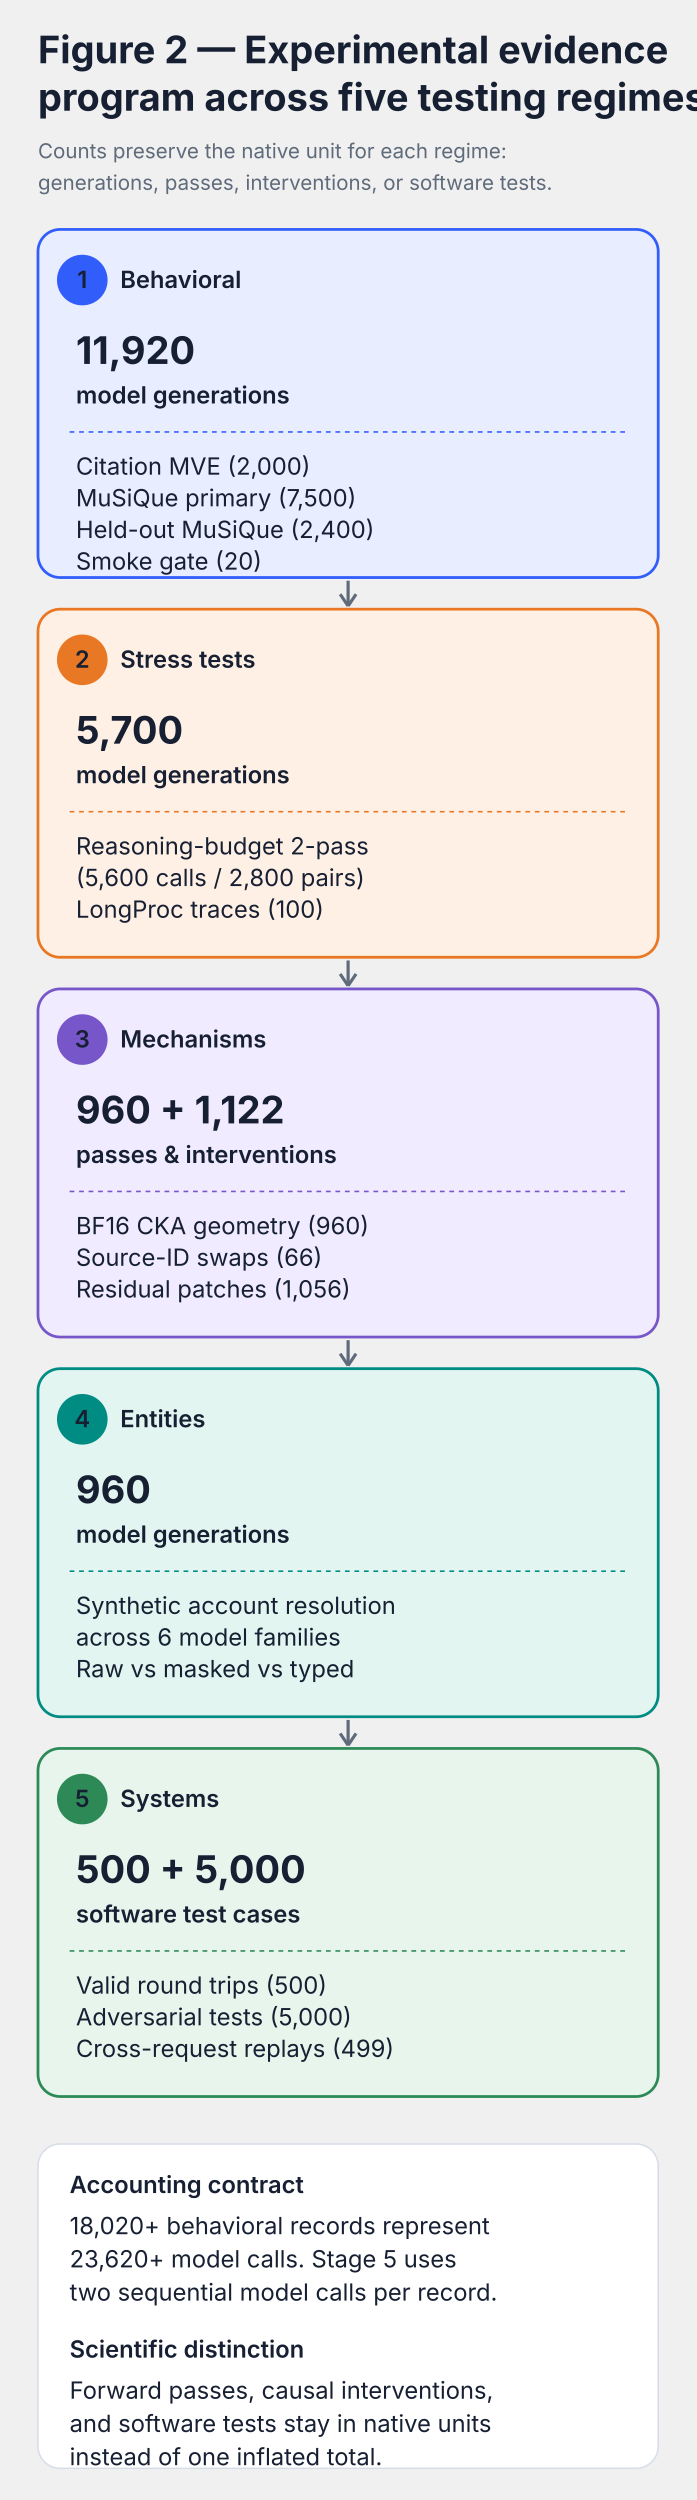
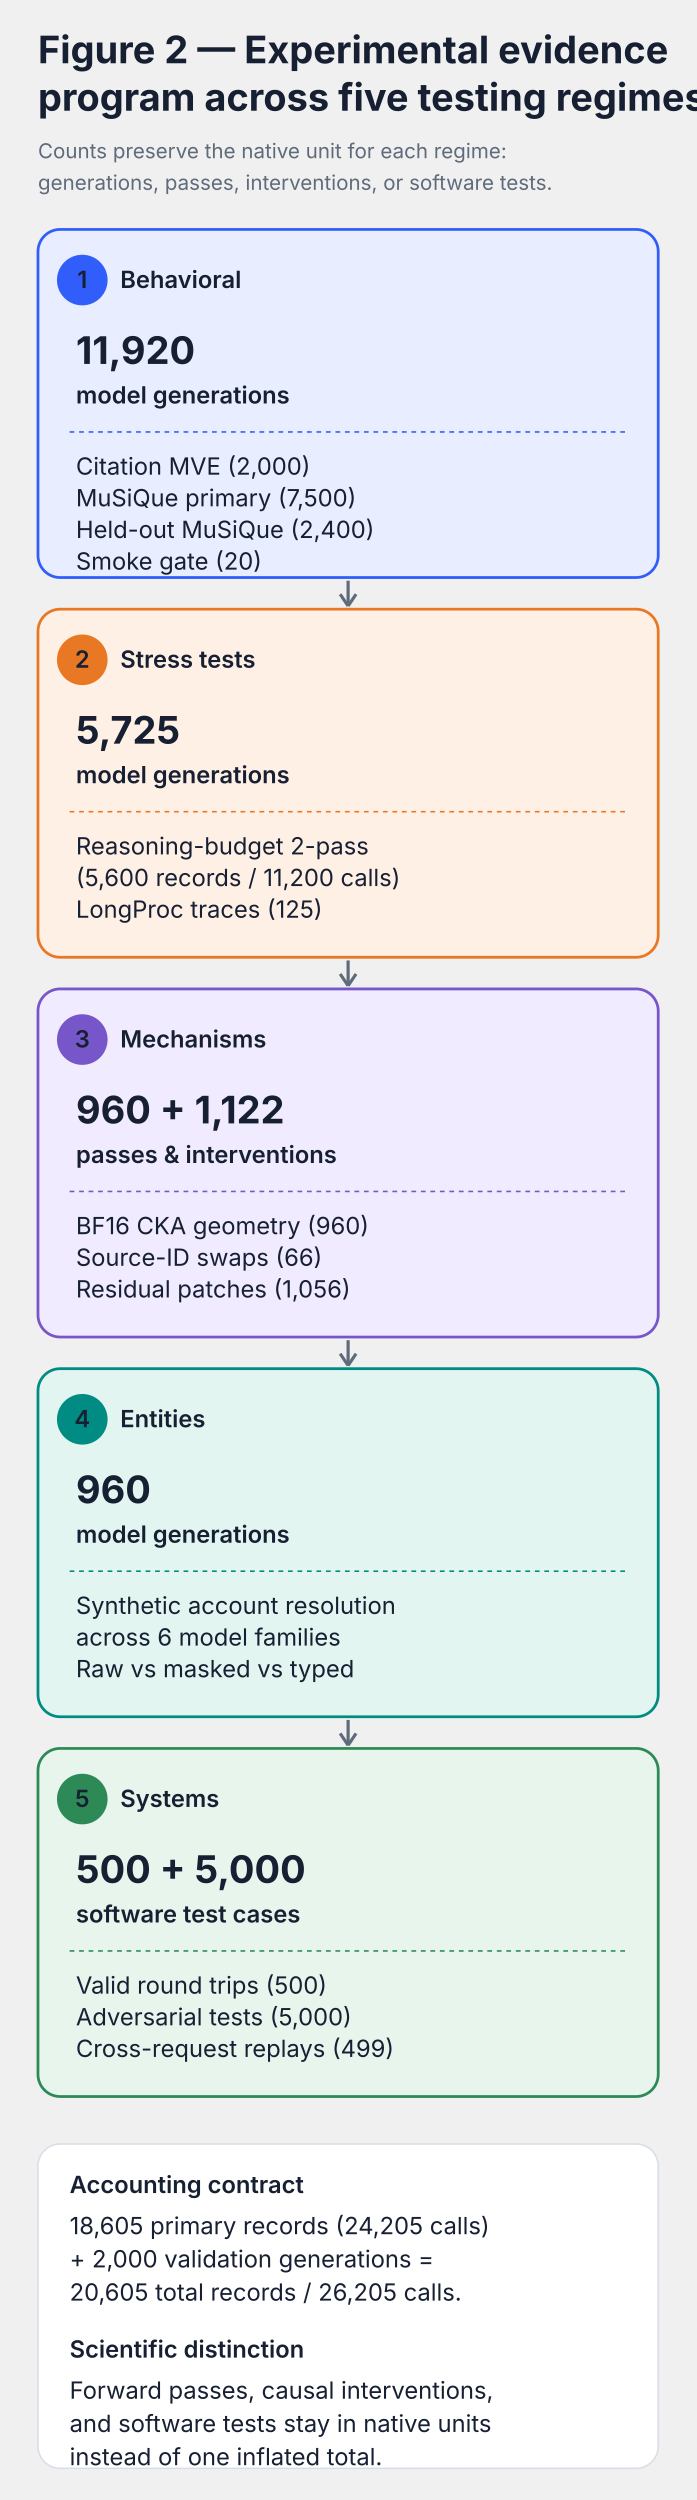
<svg xmlns="http://www.w3.org/2000/svg" viewBox="0 0 440 1580" role="img" aria-labelledby="title desc">
  <style>
text{font-family:Inter,ui-sans-serif,system-ui,-apple-system,BlinkMacSystemFont,'Segoe UI',sans-serif;fill:#172033}
.title{font-size:26px;font-weight:700}.subtitle{font-size:14px;fill:#5f6b7a}
.label{font-size:14px;font-weight:600}.body{font-size:13px}.small{font-size:12px;fill:#5f6b7a}
.mono{font-family:'SFMono-Regular',Consolas,'Liberation Mono',monospace;font-size:12.5px}
.axis{stroke:#aeb8c8;stroke-width:1}.grid{stroke:#e5e9f0;stroke-width:1}.zero{stroke:#172033;stroke-width:1.5}
</style>
  <style>.title{font-size:24px}.subtitle{font-size:13px}.label{font-size:15px}.body{font-size:15px}</style>
  <text x="24" y="40" class="title" text-anchor="start">Figure 2 — Experimental evidence</text>
  <text x="24" y="70" class="title" text-anchor="start">program across five testing regimes</text>
  <text x="24" y="100" class="subtitle" text-anchor="start">Counts preserve the native unit for each regime:</text>
  <text x="24" y="120" class="subtitle" text-anchor="start">generations, passes, interventions, or software tests.</text>
  <rect x="24" y="145" width="392" height="220" rx="14" fill="#e8edff" stroke="#315efb" stroke-width="1.75" />
  <circle cx="52" cy="177" r="16" fill="#315efb" stroke="none" stroke-width="1" />
  <text x="52" y="182" class="label" text-anchor="middle" fill="#ffffff" font-weight="700">1</text>
  <text x="76" y="182" class="label" text-anchor="start" fill="#315efb" font-weight="700">Behavioral</text>
  <text x="48" y="230" class="title" text-anchor="start" fill="#172033">11,920</text>
  <text x="48" y="255" class="label" text-anchor="start" fill="#5f6b7a">model generations</text>
  <line x1="44" y1="273" x2="396" y2="273" stroke="#315efb" stroke-width="1" stroke-dasharray="3,3" />
  <text x="48" y="300" class="body" text-anchor="start">
    <tspan x="48" dy="0">Citation MVE (2,000)</tspan>
    <tspan x="48" dy="20">MuSiQue primary (7,500)</tspan>
    <tspan x="48" dy="20">Held-out MuSiQue (2,400)</tspan>
    <tspan x="48" dy="20">Smoke gate (20)</tspan>
  </text>
  <line x1="220" y1="367" x2="220" y2="383" stroke="#5f6b7a" stroke-width="2" />
  <line x1="220" y1="383" x2="214.981" y2="375.53" stroke="#5f6b7a" stroke-width="2" />
  <line x1="220" y1="383" x2="225.019" y2="375.53" stroke="#5f6b7a" stroke-width="2" />
  <rect x="24" y="385" width="392" height="220" rx="14" fill="#fff0e5" stroke="#e97824" stroke-width="1.75" />
  <circle cx="52" cy="417" r="16" fill="#e97824" stroke="none" stroke-width="1" />
  <text x="52" y="422" class="label" text-anchor="middle" fill="#ffffff" font-weight="700">2</text>
  <text x="76" y="422" class="label" text-anchor="start" fill="#e97824" font-weight="700">Stress tests</text>
-   <text x="48" y="470" class="title" text-anchor="start" fill="#172033">5,700</text>
+   <text x="48" y="470" class="title" text-anchor="start" fill="#172033">5,725</text>
  <text x="48" y="495" class="label" text-anchor="start" fill="#5f6b7a">model generations</text>
  <line x1="44" y1="513" x2="396" y2="513" stroke="#e97824" stroke-width="1" stroke-dasharray="3,3" />
  <text x="48" y="540" class="body" text-anchor="start">
    <tspan x="48" dy="0">Reasoning-budget 2-pass</tspan>
-     <tspan x="48" dy="20">(5,600 calls / 2,800 pairs)</tspan>
-     <tspan x="48" dy="20">LongProc traces (100)</tspan>
+     <tspan x="48" dy="20">(5,600 records / 11,200 calls)</tspan>
+     <tspan x="48" dy="20">LongProc traces (125)</tspan>
  </text>
  <line x1="220" y1="607" x2="220" y2="623" stroke="#5f6b7a" stroke-width="2" />
  <line x1="220" y1="623" x2="214.981" y2="615.53" stroke="#5f6b7a" stroke-width="2" />
  <line x1="220" y1="623" x2="225.019" y2="615.53" stroke="#5f6b7a" stroke-width="2" />
  <rect x="24" y="625" width="392" height="220" rx="14" fill="#f0ebff" stroke="#7656c9" stroke-width="1.75" />
  <circle cx="52" cy="657" r="16" fill="#7656c9" stroke="none" stroke-width="1" />
  <text x="52" y="662" class="label" text-anchor="middle" fill="#ffffff" font-weight="700">3</text>
  <text x="76" y="662" class="label" text-anchor="start" fill="#7656c9" font-weight="700">Mechanisms</text>
  <text x="48" y="710" class="title" text-anchor="start" fill="#172033">960 + 1,122</text>
  <text x="48" y="735" class="label" text-anchor="start" fill="#5f6b7a">passes &amp; interventions</text>
  <line x1="44" y1="753" x2="396" y2="753" stroke="#7656c9" stroke-width="1" stroke-dasharray="3,3" />
  <text x="48" y="780" class="body" text-anchor="start">
    <tspan x="48" dy="0">BF16 CKA geometry (960)</tspan>
    <tspan x="48" dy="20">Source-ID swaps (66)</tspan>
    <tspan x="48" dy="20">Residual patches (1,056)</tspan>
  </text>
  <line x1="220" y1="847" x2="220" y2="863" stroke="#5f6b7a" stroke-width="2" />
  <line x1="220" y1="863" x2="214.981" y2="855.53" stroke="#5f6b7a" stroke-width="2" />
  <line x1="220" y1="863" x2="225.019" y2="855.53" stroke="#5f6b7a" stroke-width="2" />
  <rect x="24" y="865" width="392" height="220" rx="14" fill="#e2f5f1" stroke="#008c83" stroke-width="1.75" />
  <circle cx="52" cy="897" r="16" fill="#008c83" stroke="none" stroke-width="1" />
  <text x="52" y="902" class="label" text-anchor="middle" fill="#ffffff" font-weight="700">4</text>
  <text x="76" y="902" class="label" text-anchor="start" fill="#008c83" font-weight="700">Entities</text>
  <text x="48" y="950" class="title" text-anchor="start" fill="#172033">960</text>
  <text x="48" y="975" class="label" text-anchor="start" fill="#5f6b7a">model generations</text>
  <line x1="44" y1="993" x2="396" y2="993" stroke="#008c83" stroke-width="1" stroke-dasharray="3,3" />
  <text x="48" y="1020" class="body" text-anchor="start">
    <tspan x="48" dy="0">Synthetic account resolution</tspan>
    <tspan x="48" dy="20">across 6 model families</tspan>
    <tspan x="48" dy="20">Raw vs masked vs typed</tspan>
  </text>
  <line x1="220" y1="1087" x2="220" y2="1103" stroke="#5f6b7a" stroke-width="2" />
  <line x1="220" y1="1103" x2="214.981" y2="1095.53" stroke="#5f6b7a" stroke-width="2" />
  <line x1="220" y1="1103" x2="225.019" y2="1095.53" stroke="#5f6b7a" stroke-width="2" />
  <rect x="24" y="1105" width="392" height="220" rx="14" fill="#e8f5ed" stroke="#2d8a57" stroke-width="1.75" />
  <circle cx="52" cy="1137" r="16" fill="#2d8a57" stroke="none" stroke-width="1" />
  <text x="52" y="1142" class="label" text-anchor="middle" fill="#ffffff" font-weight="700">5</text>
  <text x="76" y="1142" class="label" text-anchor="start" fill="#2d8a57" font-weight="700">Systems</text>
  <text x="48" y="1190" class="title" text-anchor="start" fill="#172033">500 + 5,000</text>
  <text x="48" y="1215" class="label" text-anchor="start" fill="#5f6b7a">software test cases</text>
  <line x1="44" y1="1233" x2="396" y2="1233" stroke="#2d8a57" stroke-width="1" stroke-dasharray="3,3" />
  <text x="48" y="1260" class="body" text-anchor="start">
    <tspan x="48" dy="0">Valid round trips (500)</tspan>
    <tspan x="48" dy="20">Adversarial tests (5,000)</tspan>
    <tspan x="48" dy="20">Cross-request replays (499)</tspan>
  </text>
  <rect x="24" y="1355" width="392" height="205" rx="14" fill="#ffffff" stroke="#d8dee8" stroke-width="1" />
  <text x="44" y="1386" class="label" text-anchor="start" fill="#172033" font-weight="700">Accounting contract</text>
  <text x="44" y="1412" class="body" text-anchor="start">
-     <tspan x="44" dy="0">18,020+ behavioral records represent</tspan>
-     <tspan x="44" dy="21">23,620+ model calls. Stage 5 uses</tspan>
-     <tspan x="44" dy="21">two sequential model calls per record.</tspan>
+     <tspan x="44" dy="0">18,605 primary records (24,205 calls)</tspan>
+     <tspan x="44" dy="21">+ 2,000 validation generations =</tspan>
+     <tspan x="44" dy="21">20,605 total records / 26,205 calls.</tspan>
  </text>
  <text x="44" y="1490" class="label" text-anchor="start" fill="#172033" font-weight="700">Scientific distinction</text>
  <text x="44" y="1516" class="body" text-anchor="start">
    <tspan x="44" dy="0">Forward passes, causal interventions,</tspan>
    <tspan x="44" dy="21">and software tests stay in native units</tspan>
    <tspan x="44" dy="21">instead of one inflated total.</tspan>
  </text>
</svg>
